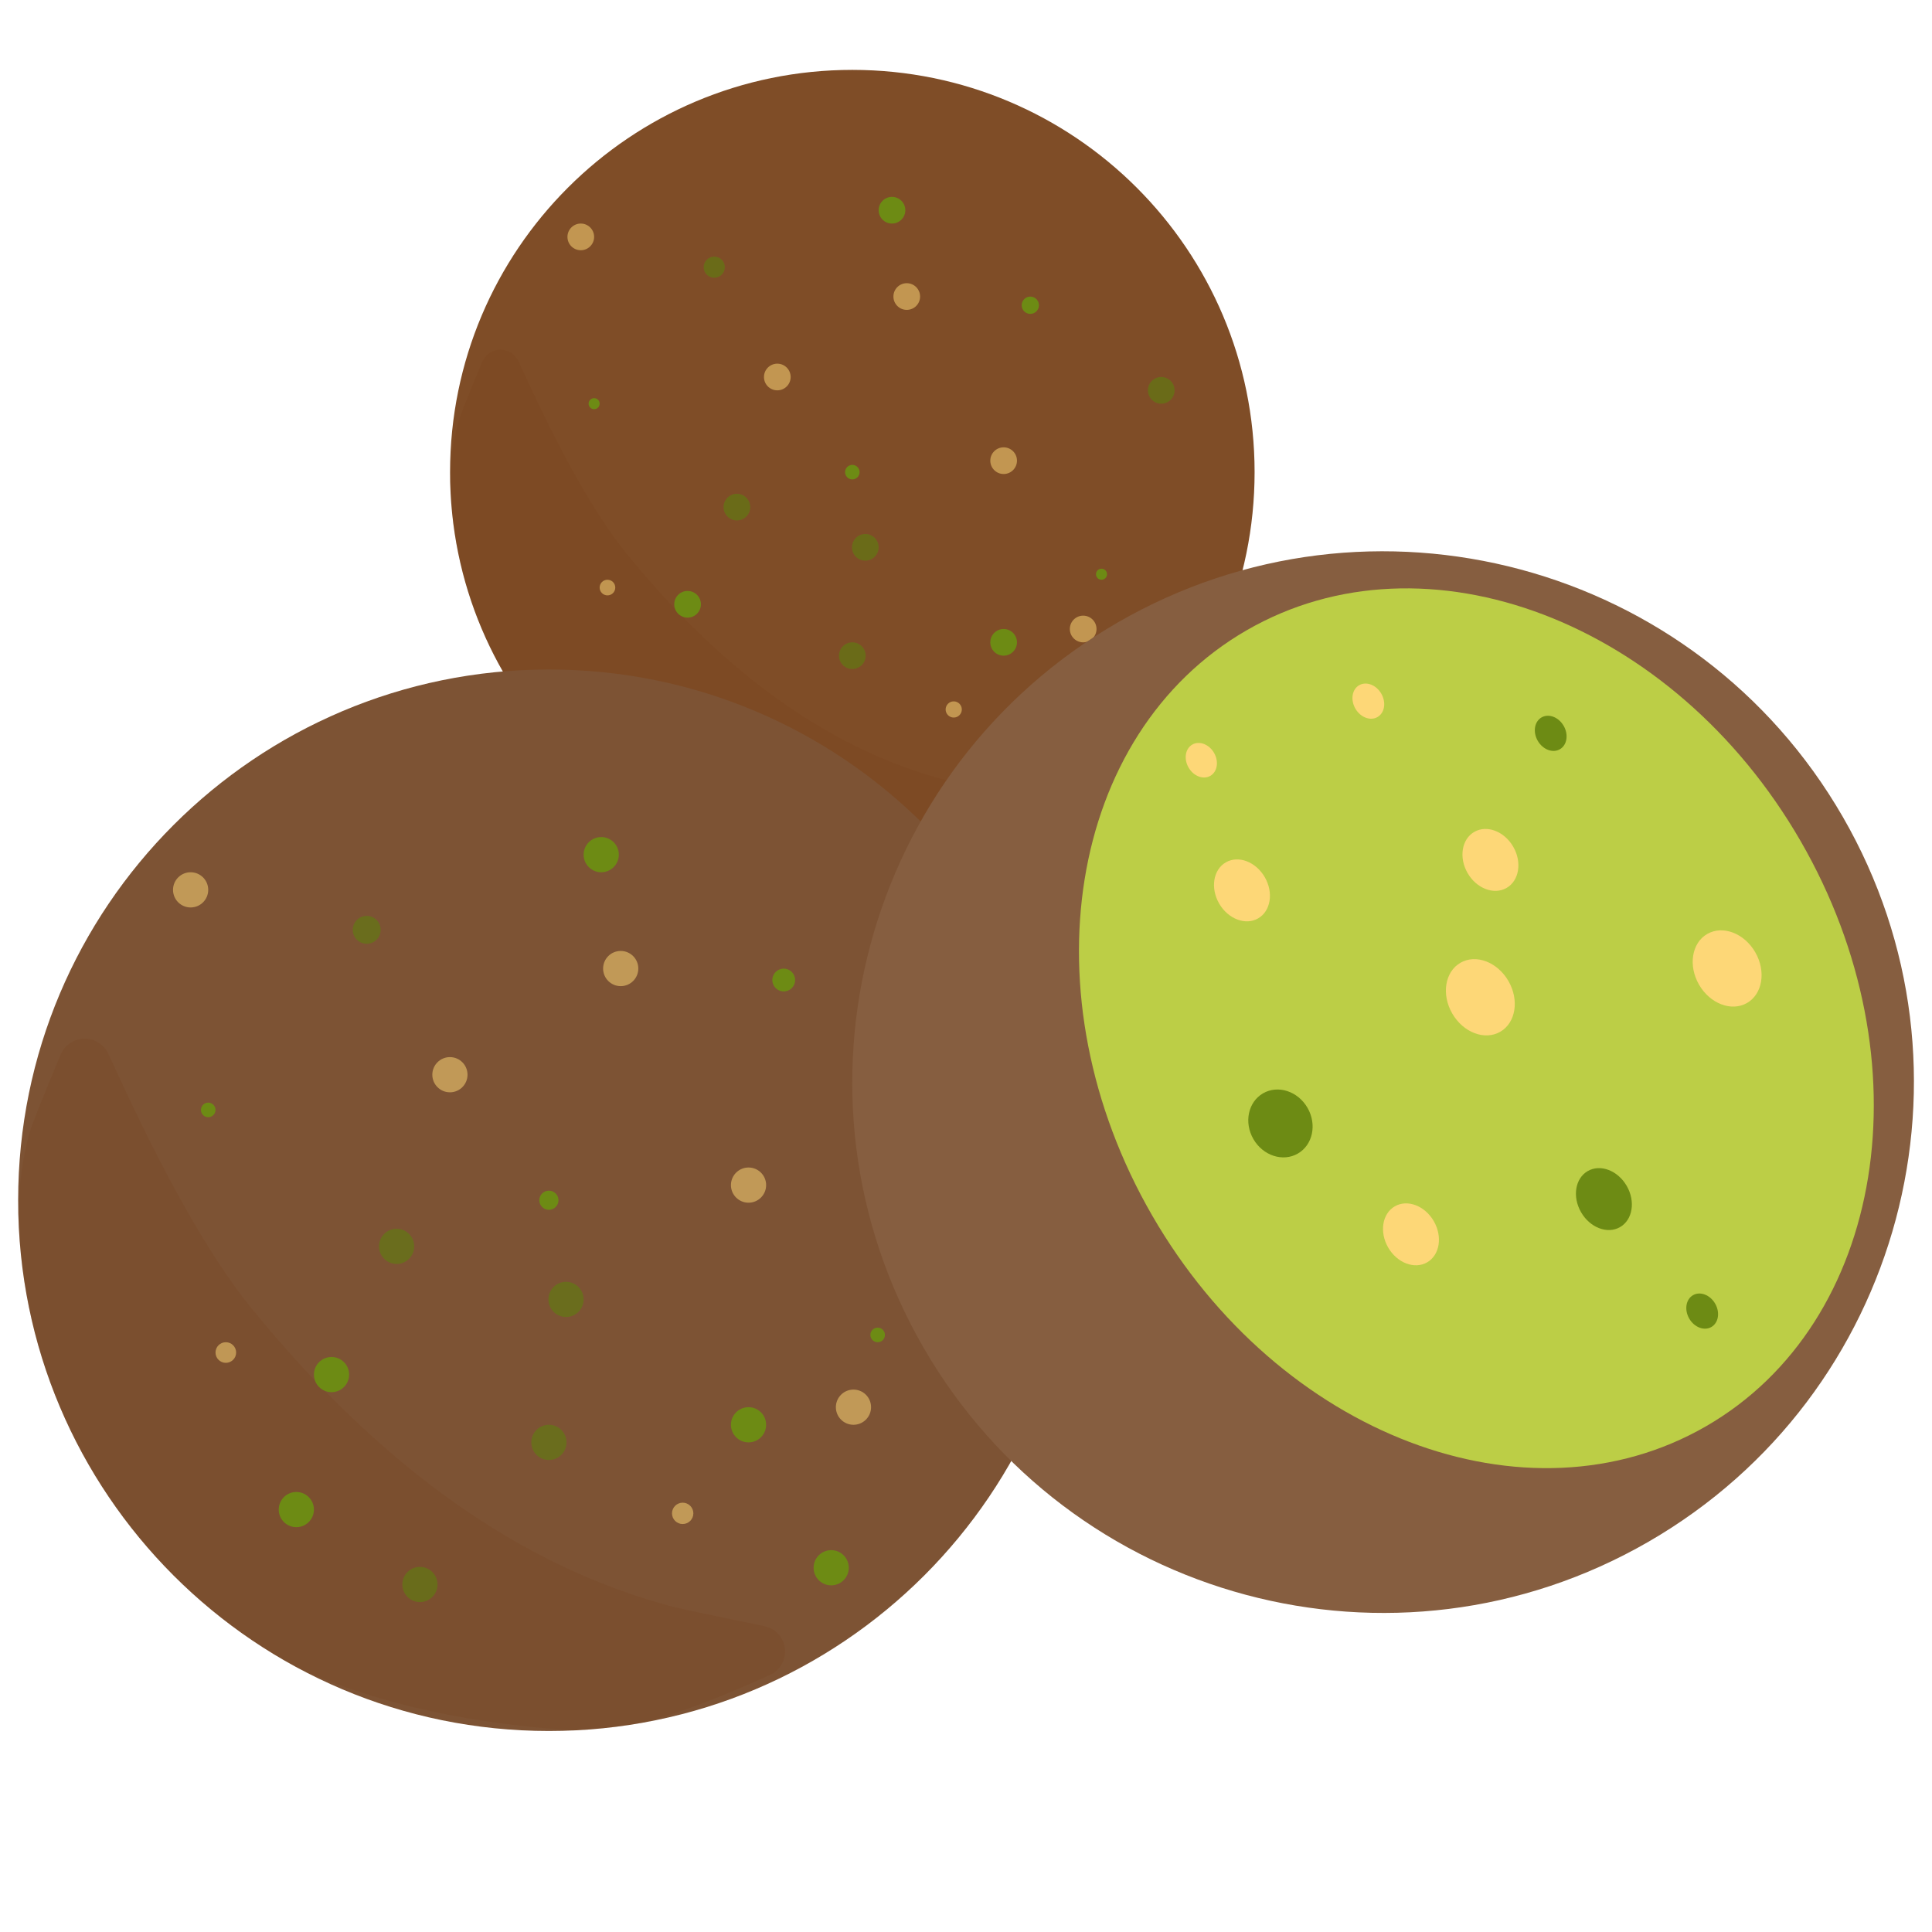
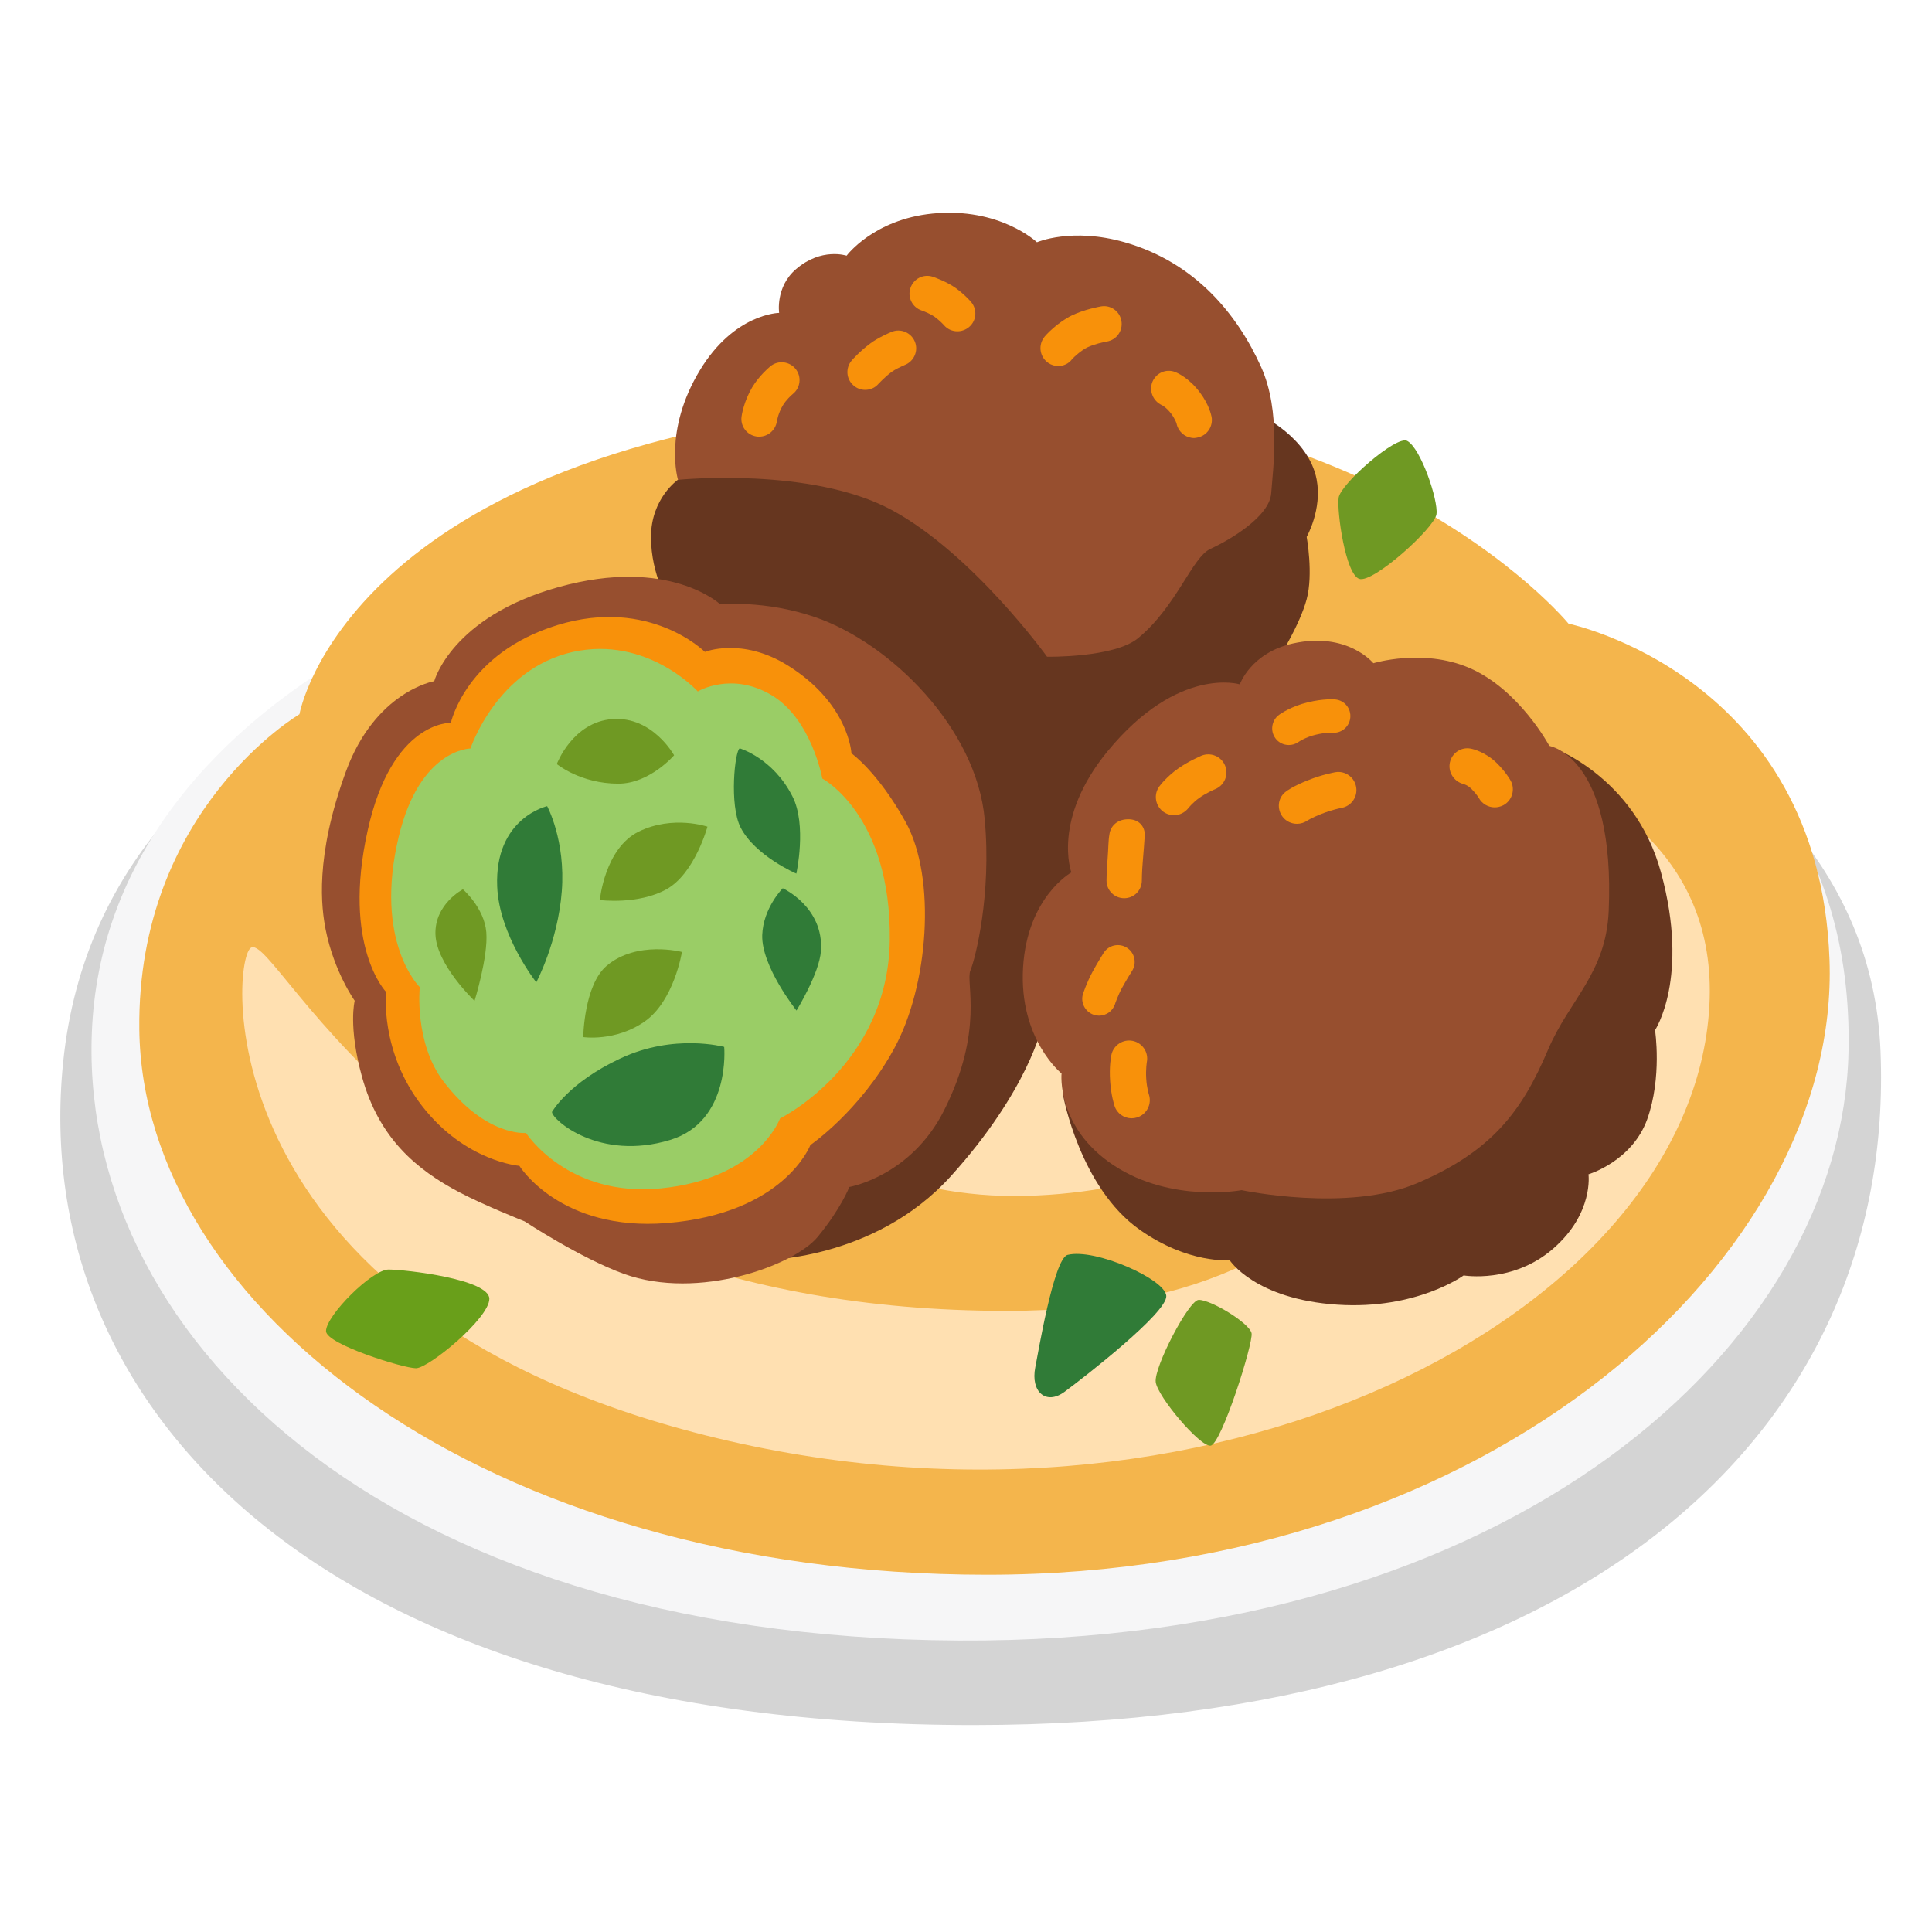
- <svg xmlns="http://www.w3.org/2000/svg" width="100%" height="100%" viewBox="0 0 128 128" version="1.1" xml:space="preserve" style="fill-rule:evenodd;clip-rule:evenodd;stroke-linejoin:round;stroke-miterlimit:1.414;">
-   <g transform="matrix(1.1756,0,0,1.1756,-3.71926,-15.5822)">
-     <g transform="matrix(0.812238,0,0,0.812238,28.5271,17.1923)">
-       <g transform="matrix(1,0,0,1,-36.0885,-36.0885)">
-         <circle cx="64" cy="64" r="27.911" style="fill:rgb(127,77,39);" />
-       </g>
-       <path d="M0.007,28.556C0.044,27.166 0.218,25.804 0.555,24.511C0.7,23.95 1.499,22.006 2.219,20.294C2.416,19.781 2.901,19.435 3.45,19.416C4,19.396 4.507,19.707 4.74,20.205C5.218,21.237 5.7,22.274 5.934,22.765C7.554,26.166 9.866,30.645 12.298,33.626C19.189,42.072 26.532,47.194 34.405,49.283C34.865,49.405 37.13,49.871 39.263,50.313C39.849,50.441 40.282,50.938 40.328,51.536C40.374,52.135 40.023,52.692 39.463,52.909C37.398,53.84 35.003,54.836 32.836,55.389C31.65,55.601 30.439,55.737 29.207,55.793C24.082,55.466 19.112,54.502 14.761,52.533C6.157,47.923 0.243,38.936 0.007,28.556Z" style="fill:rgb(115,61,20);fill-opacity:0.157;" />
-       <g transform="matrix(0.0180548,0,0,0.0180548,26.756,26.756)">
-         <circle cx="64" cy="64" r="27.911" style="fill:rgb(109,139,20);" />
-       </g>
-       <g transform="matrix(0.0262924,0,0,0.0262924,16.6486,12.0083)">
-         <circle cx="64" cy="64" r="27.911" style="fill:rgb(96,123,18);fill-opacity:0.659;" />
-       </g>
-       <g transform="matrix(0.0331571,0,0,0.0331571,14.3584,34.9579)">
-         <circle cx="64" cy="64" r="27.911" style="fill:rgb(109,139,20);" />
-       </g>
-       <g transform="matrix(0.0331571,0,0,0.0331571,12.5074,42.057)">
-         <circle cx="64" cy="64" r="27.911" style="fill:rgb(109,139,20);" />
-       </g>
-       <g transform="matrix(0.0194278,0,0,0.0194278,9.67835,34.6765)">
-         <circle cx="64" cy="64" r="27.911" style="fill:rgb(253,215,119);fill-opacity:0.529;" />
-       </g>
-       <g transform="matrix(0.0331571,0,0,0.0331571,17.781,28.2148)">
-         <circle cx="64" cy="64" r="27.911" style="fill:rgb(96,123,18);fill-opacity:0.659;" />
-       </g>
-       <g transform="matrix(0.0201142,0,0,0.0201142,33.6596,43.09)">
-         <circle cx="64" cy="64" r="27.911" style="fill:rgb(253,215,119);fill-opacity:0.529;" />
-       </g>
-       <g transform="matrix(0.0331571,0,0,0.0331571,41.8062,36.6722)">
-         <circle cx="64" cy="64" r="27.911" style="fill:rgb(253,215,119);fill-opacity:0.529;" />
-       </g>
-       <g transform="matrix(0.0137293,0,0,0.0137293,44.322,34.1157)">
-         <circle cx="64" cy="64" r="27.911" style="fill:rgb(109,139,20);" />
-       </g>
-       <g transform="matrix(0.0214872,0,0,0.0214872,38.8857,14.9556)">
-         <circle cx="64" cy="64" r="27.911" style="fill:rgb(109,139,20);" />
-       </g>
-       <g transform="matrix(0.0331571,0,0,0.0331571,36.2879,37.5977)">
-         <circle cx="64" cy="64" r="27.911" style="fill:rgb(109,139,20);" />
-       </g>
-       <g transform="matrix(0.0331571,0,0,0.0331571,40.6351,45.1159)">
-         <circle cx="64" cy="64" r="27.911" style="fill:rgb(109,139,20);" />
-       </g>
-       <g transform="matrix(0.0137293,0,0,0.0137293,9.11759,22.2824)">
-         <circle cx="64" cy="64" r="27.911" style="fill:rgb(109,139,20);" />
-       </g>
-       <g transform="matrix(0.0331571,0,0,0.0331571,19.0081,45.9958)">
-         <circle cx="64" cy="64" r="27.911" style="fill:rgb(96,123,18);fill-opacity:0.659;" />
-       </g>
-       <g transform="matrix(0.0331571,0,0,0.0331571,36.2879,24.9932)">
-         <circle cx="64" cy="64" r="27.911" style="fill:rgb(253,215,119);fill-opacity:0.529;" />
-       </g>
-       <g transform="matrix(0.0331571,0,0,0.0331571,28.5415,7.61594)">
-         <circle cx="64" cy="64" r="27.911" style="fill:rgb(109,139,20);" />
-       </g>
-       <g transform="matrix(0.0331571,0,0,0.0331571,26.6906,31.0049)">
-         <circle cx="64" cy="64" r="27.911" style="fill:rgb(96,123,18);fill-opacity:0.659;" />
-       </g>
-       <g transform="matrix(0.0331571,0,0,0.0331571,25.7894,38.5231)">
-         <circle cx="64" cy="64" r="27.911" style="fill:rgb(96,123,18);fill-opacity:0.659;" />
-       </g>
-       <g transform="matrix(0.0331571,0,0,0.0331571,47.2246,20.1135)">
-         <circle cx="64" cy="64" r="27.911" style="fill:rgb(96,123,18);fill-opacity:0.659;" />
-       </g>
-       <g transform="matrix(0.0331571,0,0,0.0331571,6.94874,9.46687)">
-         <circle cx="64" cy="64" r="27.911" style="fill:rgb(253,215,119);fill-opacity:0.529;" />
-       </g>
-       <g transform="matrix(0.0331571,0,0,0.0331571,20.5845,19.1881)">
-         <circle cx="64" cy="64" r="27.911" style="fill:rgb(253,215,119);fill-opacity:0.529;" />
-       </g>
-       <g transform="matrix(0.0331571,0,0,0.0331571,29.5659,13.605)">
-         <circle cx="64" cy="64" r="27.911" style="fill:rgb(253,215,119);fill-opacity:0.529;" />
-       </g>
-     </g>
-     <g transform="matrix(1.07166,0,0,1.07166,4.18593,50.9844)">
-       <g transform="matrix(1,0,0,1,-36.0885,-36.0885)">
-         <circle cx="64" cy="64" r="27.911" style="fill:rgb(125,83,52);" />
-       </g>
-       <path d="M0.007,28.556C0.044,27.166 0.218,25.804 0.555,24.511C0.7,23.95 1.499,22.006 2.219,20.294C2.416,19.781 2.901,19.435 3.45,19.416C4,19.396 4.507,19.707 4.74,20.205C5.218,21.237 5.7,22.274 5.934,22.765C7.554,26.166 9.866,30.645 12.298,33.626C19.189,42.072 26.532,47.194 34.405,49.283C34.865,49.405 37.13,49.871 39.263,50.313C39.849,50.441 40.282,50.938 40.328,51.536C40.374,52.135 40.023,52.692 39.463,52.909C37.398,53.84 35.003,54.836 32.836,55.389C31.65,55.601 30.439,55.737 29.207,55.793C24.082,55.466 19.112,54.502 14.761,52.533C6.157,47.923 0.243,38.936 0.007,28.556Z" style="fill:rgb(115,61,20);fill-opacity:0.157;" />
-       <g transform="matrix(0.0180548,0,0,0.0180548,26.756,26.756)">
-         <circle cx="64" cy="64" r="27.911" style="fill:rgb(109,139,20);" />
-       </g>
-       <g transform="matrix(0.0262924,0,0,0.0262924,16.6486,12.0083)">
-         <circle cx="64" cy="64" r="27.911" style="fill:rgb(96,123,18);fill-opacity:0.659;" />
-       </g>
-       <g transform="matrix(0.0331571,0,0,0.0331571,14.3584,34.9579)">
-         <circle cx="64" cy="64" r="27.911" style="fill:rgb(109,139,20);" />
-       </g>
-       <g transform="matrix(0.0331571,0,0,0.0331571,12.5074,42.057)">
-         <circle cx="64" cy="64" r="27.911" style="fill:rgb(109,139,20);" />
-       </g>
-       <g transform="matrix(0.0194278,0,0,0.0194278,9.67835,34.6765)">
-         <circle cx="64" cy="64" r="27.911" style="fill:rgb(253,215,119);fill-opacity:0.529;" />
-       </g>
-       <g transform="matrix(0.0331571,0,0,0.0331571,17.781,28.2148)">
-         <circle cx="64" cy="64" r="27.911" style="fill:rgb(96,123,18);fill-opacity:0.659;" />
-       </g>
-       <g transform="matrix(0.0201142,0,0,0.0201142,33.6596,43.09)">
-         <circle cx="64" cy="64" r="27.911" style="fill:rgb(253,215,119);fill-opacity:0.529;" />
-       </g>
-       <g transform="matrix(0.0331571,0,0,0.0331571,41.8062,36.6722)">
-         <circle cx="64" cy="64" r="27.911" style="fill:rgb(253,215,119);fill-opacity:0.529;" />
-       </g>
-       <g transform="matrix(0.0137293,0,0,0.0137293,44.322,34.1157)">
-         <circle cx="64" cy="64" r="27.911" style="fill:rgb(109,139,20);" />
-       </g>
-       <g transform="matrix(0.0214872,0,0,0.0214872,38.8857,14.9556)">
-         <circle cx="64" cy="64" r="27.911" style="fill:rgb(109,139,20);" />
-       </g>
-       <g transform="matrix(0.0331571,0,0,0.0331571,36.2879,37.5977)">
-         <circle cx="64" cy="64" r="27.911" style="fill:rgb(109,139,20);" />
-       </g>
-       <g transform="matrix(0.0331571,0,0,0.0331571,40.6351,45.1159)">
-         <circle cx="64" cy="64" r="27.911" style="fill:rgb(109,139,20);" />
-       </g>
-       <g transform="matrix(0.0137293,0,0,0.0137293,9.11759,22.2824)">
-         <circle cx="64" cy="64" r="27.911" style="fill:rgb(109,139,20);" />
-       </g>
-       <g transform="matrix(0.0331571,0,0,0.0331571,19.0081,45.9958)">
-         <circle cx="64" cy="64" r="27.911" style="fill:rgb(96,123,18);fill-opacity:0.659;" />
-       </g>
-       <g transform="matrix(0.0331571,0,0,0.0331571,36.2879,24.9932)">
-         <circle cx="64" cy="64" r="27.911" style="fill:rgb(253,215,119);fill-opacity:0.529;" />
-       </g>
-       <g transform="matrix(0.0331571,0,0,0.0331571,28.5415,7.61594)">
-         <circle cx="64" cy="64" r="27.911" style="fill:rgb(109,139,20);" />
-       </g>
-       <g transform="matrix(0.0331571,0,0,0.0331571,26.6906,31.0049)">
-         <circle cx="64" cy="64" r="27.911" style="fill:rgb(96,123,18);fill-opacity:0.659;" />
-       </g>
-       <g transform="matrix(0.0331571,0,0,0.0331571,25.7894,38.5231)">
-         <circle cx="64" cy="64" r="27.911" style="fill:rgb(96,123,18);fill-opacity:0.659;" />
-       </g>
-       <g transform="matrix(0.0331571,0,0,0.0331571,47.2246,20.1135)">
-         <circle cx="64" cy="64" r="27.911" style="fill:rgb(96,123,18);fill-opacity:0.659;" />
-       </g>
-       <g transform="matrix(0.0331571,0,0,0.0331571,6.94874,9.46687)">
-         <circle cx="64" cy="64" r="27.911" style="fill:rgb(253,215,119);fill-opacity:0.529;" />
-       </g>
-       <g transform="matrix(0.0331571,0,0,0.0331571,20.5845,19.1881)">
-         <circle cx="64" cy="64" r="27.911" style="fill:rgb(253,215,119);fill-opacity:0.529;" />
-       </g>
-       <g transform="matrix(0.0331571,0,0,0.0331571,29.5659,13.605)">
-         <circle cx="64" cy="64" r="27.911" style="fill:rgb(253,215,119);fill-opacity:0.529;" />
-       </g>
-     </g>
-     <g transform="matrix(0.928085,-0.53583,0.53583,0.928085,-42.1908,47.2926)">
-       <g transform="matrix(1,0,0,1,23.0692,15.3034)">
-         <circle cx="64" cy="64" r="27.911" style="fill:rgb(134,94,64);" />
-       </g>
-       <g transform="matrix(0.705401,0,0,0.865794,47.5881,23.8926)">
-         <circle cx="64" cy="64" r="27.911" style="fill:rgb(188,206,70);" />
-       </g>
-       <g transform="matrix(0.0496442,0,0,0.0609323,82.5064,62.9607)">
-         <circle cx="64" cy="64" r="27.911" style="fill:rgb(253,215,119);" />
-       </g>
-       <g transform="matrix(0.0496442,0,0,0.0609323,90.8726,86.5368)">
-         <circle cx="64" cy="64" r="27.911" style="fill:rgb(109,139,20);" />
-       </g>
-       <g transform="matrix(0.0496442,0,0,0.0609323,94.6225,68.1063)">
-         <circle cx="64" cy="64" r="27.911" style="fill:rgb(253,215,119);" />
-       </g>
-       <g transform="matrix(0.0277113,0,0,0.0340123,85.4808,57.6871)">
-         <circle cx="64" cy="64" r="27.911" style="fill:rgb(253,215,119);" />
-       </g>
-       <g transform="matrix(0.0281978,0,0,0.0346094,102.069,65.6114)">
-         <circle cx="64" cy="64" r="27.911" style="fill:rgb(109,139,20);" />
-       </g>
-       <g transform="matrix(0.0611436,0,0,0.0750463,89.8156,73.1936)">
-         <circle cx="64" cy="64" r="27.911" style="fill:rgb(253,215,119);" />
-       </g>
-       <g transform="matrix(0.0496442,0,0,0.0609323,81.1592,83.0696)">
-         <circle cx="64" cy="64" r="27.911" style="fill:rgb(253,215,119);" />
-       </g>
-       <g transform="matrix(0.0611436,0,0,0.0750463,101.813,78.3709)">
-         <circle cx="64" cy="64" r="27.911" style="fill:rgb(253,215,119);" />
-       </g>
-       <g transform="matrix(0.0281978,0,0,0.0346094,94.6094,59.3496)">
-         <circle cx="64" cy="64" r="27.911" style="fill:rgb(253,215,119);" />
-       </g>
-       <g transform="matrix(0.0281978,0,0,0.0346094,93.7759,95.9071)">
-         <circle cx="64" cy="64" r="27.911" style="fill:rgb(109,139,20);" />
-       </g>
-       <g transform="matrix(0.0588751,0,0,0.0655449,77.5395,74.2919)">
-         <circle cx="64" cy="64" r="27.911" style="fill:rgb(109,139,20);" />
-       </g>
-     </g>
+ <svg xmlns="http://www.w3.org/2000/svg" version="1.1" id="Layer_3" x="0px" y="0px" viewBox="0 0 128 128" style="enable-background:new 0 0 128 128;" xml:space="preserve">
+   <path style="fill:#D4D4D4;" d="M64.48,114.29c40.2,0,61.13-19.34,60.11-44.65C123.63,45.67,90,36.78,65.64,36.78  S6.9,43.41,4.18,70.41C1.86,93.42,21.57,114.29,64.48,114.29z" />
+   <path style="fill:#F6F6F7;" d="M63.52,108.69c36.72,0.19,58.55-19.6,58.95-39.04C123.05,42,92.12,34.85,63.32,34.08  C35.61,33.33,7.39,45.7,6.11,67.9C4.95,88,24.85,108.48,63.52,108.69z" />
+   <path style="fill:#F4B54C;" d="M9.23,68.2C9.44,86.52,32,104.33,65.39,104.33c33.73,0,56.53-21.24,55.82-40.75  c-0.68-18.83-17.29-22.26-17.29-22.26S89.91,24.2,58.54,26.77c-35.61,2.91-38.7,20.55-38.7,20.55S9.06,53.65,9.23,68.2z" />
+   <path style="fill:#FFE0B1;" d="M16.6,62.81c-1.36,1.13-2.73,23.64,29.35,32.08c34.06,8.96,66.17-7.8,67.3-28.24  S81.2,47.37,81.2,47.37s-0.28,8.88-0.14,12.41c0.14,3.53-12.5,7.33-22.84,7.47c-10.29,0.14-16.07-2.12-16.07-2.12  s9.21,14.53,25.8,14.1C84.3,78.82,94.46,67.4,94.46,67.4s-0.95,19.45-27.74,19.45C28.79,86.85,18.29,61.4,16.6,62.81z" />
+   <path style="fill:#66361F;" d="M54.08,28.77l-9.16,3.01c0,0-1.79,1.23-1.79,3.8c0,2.57,1.23,4.47,1.23,4.47l6.03,43.44  c0,0,7.48,0.11,12.62-5.58c5.14-5.69,6.03-9.94,6.03-9.94l2.19,1.12l-0.79,3.51c0,0,1.11,6.09,5.08,8.88  c3.22,2.27,5.95,2.01,5.95,2.01s1.65,2.59,7.15,2.95c5.24,0.34,8.35-1.94,8.35-1.94s3.27,0.56,5.95-1.79  c2.68-2.34,2.32-4.91,2.32-4.91s2.88-0.85,3.89-3.64c1-2.79,0.52-5.91,0.52-5.91s2.3-3.45,0.4-10.43c-1.75-6.46-7.37-8.37-7.37-8.37  L84.78,43.5c0,0,1.34-2.12,1.79-3.8c0.45-1.67,0-4.13,0-4.13s1.04-1.82,0.66-3.81c-0.53-2.76-3.67-4.23-3.67-4.23L54.08,28.77z" />
+   <path style="fill:#974F2F;" d="M51.62,20.73c0,0-2.97,0.03-5.25,3.8c-2.44,4.03-1.45,7.26-1.45,7.26s8.82-0.89,14.18,2.01  c5.36,2.9,10.27,9.71,10.27,9.71s4.44,0.08,6.03-1.23c2.57-2.12,3.57-5.36,4.8-5.92s3.91-2.12,4.02-3.68  c0.11-1.56,0.67-5.41-0.67-8.37c-1.56-3.46-4.35-6.92-9.04-8.26c-3.5-1-5.81,0-5.81,0s-2.46-2.34-6.92-1.9  c-3.91,0.39-5.69,2.79-5.69,2.79s-1.67-0.56-3.35,0.89C51.36,19.01,51.62,20.73,51.62,20.73z" />
+   <path style="fill:#974F2F;" d="M47.72,40.04c0,0-3.39-3.19-10.73-1.14c-7.09,1.98-8.22,6.23-8.22,6.23s-3.9,0.66-5.85,5.98  c-2.09,5.71-1.62,9.07-1.34,10.5c0.56,2.79,1.92,4.69,1.92,4.69s-0.44,1.69,0.48,5.03c1.12,4.07,3.59,6.15,6.47,7.67  c1.59,0.84,4.31,1.92,4.31,1.92s3.7,2.44,6.58,3.48c4.94,1.77,11.28-0.56,12.84-2.46c1.56-1.9,2.09-3.3,2.09-3.3s4.08-0.7,6.28-5.08  c2.67-5.31,1.41-8.47,1.74-9.26c0.33-0.78,1.41-5.04,0.95-10.01C64.7,48.25,59,42.61,54.01,40.89  C50.67,39.74,47.72,40.04,47.72,40.04z" />
+   <path style="fill:#974F2F;" d="M82.26,78.85c0,0,7.05,1.5,11.65-0.47c4.93-2.11,6.92-4.75,8.65-8.83c1.41-3.32,3.84-5.05,4.02-9.19  c0.44-10.24-3.93-10.94-3.93-10.94s-2.01-3.77-5.33-5.18c-3.06-1.3-6.33-0.3-6.33-0.3s-1.71-2.11-5.33-1.31  c-2.79,0.62-3.52,2.71-3.52,2.71s-4.07-1.26-8.75,4.42c-3.72,4.52-2.41,8.04-2.41,8.04s-2.92,1.62-3.2,6.3  c-0.28,4.75,2.55,7.02,2.55,7.02s-0.36,3.57,3.46,6.09C77.62,79.73,82.26,78.85,82.26,78.85z" />
+   <path style="fill:#F8910A;" d="M29.87,47.89c0,0-3.9-0.16-5.51,7.13c-1.71,7.68,1.22,10.7,1.22,10.7s-0.44,3.95,2.42,7.6  s6.41,3.92,6.41,3.92s2.69,4.36,9.76,3.79c7.81-0.63,9.52-5.17,9.52-5.17s3.29-2.25,5.55-6.39c2.27-4.14,2.82-11.28,0.76-15.01  c-1.85-3.33-3.59-4.55-3.59-4.55s-0.16-3.3-4.23-5.83c-3.03-1.88-5.48-0.89-5.48-0.89s-3.65-3.65-9.76-1.78  C30.87,43.27,29.87,47.89,29.87,47.89z" />
+   <path style="fill:#9ACD66;" d="M31.17,49.59c0,0-3.35,0.01-4.75,5.83c-1.68,7,1.39,9.98,1.39,9.98s-0.38,3.71,1.59,6.27  c2.82,3.67,5.45,3.39,5.45,3.39s2.76,4.3,8.96,3.67c6.44-0.65,7.87-4.63,7.87-4.63s7.17-3.54,7.27-11.82s-4.47-10.7-4.47-10.7  s-0.71-3.95-3.37-5.53c-2.66-1.58-4.88-0.24-4.88-0.24s-3.35-3.7-8.27-2.62C32.91,44.32,31.17,49.59,31.17,49.59z" />
+   <path style="fill:#699F1A;" d="M21.6,88.19c0,0.86,5.12,2.46,5.96,2.46s4.86-3.31,4.86-4.6c0-1.3-5.57-1.94-6.68-1.94  C24.65,84.11,21.6,87.16,21.6,88.19z" />
+   <path style="fill:#307B37;" d="M70.73,83.14c-0.92,0.23-1.98,6.68-2.14,7.45c-0.32,1.62,0.71,2.53,1.94,1.62  c1.38-1.02,6.81-5.25,6.74-6.35C77.22,84.76,72.55,82.68,70.73,83.14z" />
+   <path style="fill:#6F9923;" d="M79.42,86.12c-0.65,0-2.98,4.47-2.85,5.45c0.13,0.97,2.92,4.28,3.63,4.21  c0.71-0.06,2.85-6.81,2.72-7.45C82.79,87.67,80.26,86.12,79.42,86.12z" />
+   <path style="fill:#6F9923;" d="M93.23,29.21c-0.71-0.39-4.41,2.85-4.54,3.76c-0.13,0.91,0.45,5.06,1.36,5.38  c0.91,0.32,4.99-3.37,5.12-4.28C95.3,33.16,94.14,29.7,93.23,29.21z" />
+   <path style="fill:#6F9923;" d="M39.74,59.63c0,0,0.32-3.44,2.59-4.54c2.27-1.1,4.54-0.32,4.54-0.32s-0.84,3.11-2.72,4.15  C42.27,59.96,39.74,59.63,39.74,59.63z" />
+   <path style="fill:#6F9923;" d="M40.2,63.98c-1.51,1.27-1.56,4.73-1.56,4.73s2.14,0.32,4.08-1.04c1.94-1.36,2.46-4.6,2.46-4.6  S42.21,62.29,40.2,63.98z" />
+   <path style="fill:#6F9923;" d="M36.89,50.62c0,0,1.04-2.79,3.69-2.98c2.66-0.19,4.08,2.4,4.08,2.4s-1.62,1.88-3.69,1.88  C38.45,51.92,36.89,50.62,36.89,50.62z" />
+   <path style="fill:#6F9923;" d="M30.67,58.92c0,0-1.88,0.97-1.82,2.98c0.06,2.01,2.59,4.41,2.59,4.41s0.91-2.92,0.78-4.54  C32.09,60.15,30.67,58.92,30.67,58.92z" />
+   <path style="fill:#307B37;" d="M35.53,65.08c0,0,1.43-2.67,1.69-6.03c0.26-3.37-0.97-5.64-0.97-5.64s-3.49,0.78-3.31,5.32  C33.07,61.97,35.53,65.08,35.53,65.08z" />
+   <path style="fill:#307B37;" d="M49.01,49.58c-0.32,0.13-0.71,3.75,0.06,5.25c0.97,1.88,3.69,3.05,3.69,3.05s0.71-3.23-0.26-5.12  C51.22,50.23,49.01,49.58,49.01,49.58z" />
+   <path style="fill:#307B37;" d="M51.86,58.85c0,0-1.3,1.3-1.36,3.11c-0.06,2.07,2.27,4.99,2.27,4.99s1.52-2.47,1.62-3.95  C54.59,60.09,51.86,58.85,51.86,58.85z" />
+   <path style="fill:#307B37;" d="M36.57,73.67c0,0.5,3.12,3.29,7.84,1.85c4.02-1.23,3.57-6.16,3.57-6.16s-3.31-0.91-6.87,0.76  C37.64,71.74,36.57,73.67,36.57,73.67z" />
+   <g>
+     <path style="fill:#F8910A;" d="M74.48,59.51L74.48,59.51c-0.65,0-1.17-0.52-1.17-1.17c0,0,0-0.61,0.07-1.42   c0.06-0.75,0.04-1.2,0.13-1.69c0.08-0.49,0.51-0.99,1.33-0.95c0.71,0.04,1.04,0.58,1,1.1c-0.04,0.52-0.06,0.96-0.13,1.72   c-0.06,0.69-0.06,1.21-0.06,1.23C75.65,58.99,75.13,59.51,74.48,59.51z" />
+   </g>
+   <g>
+     <path style="fill:#F8910A;" d="M77.78,54.01c-0.25,0-0.5-0.08-0.72-0.24c-0.53-0.4-0.64-1.14-0.25-1.67   c0.05-0.07,0.51-0.67,1.27-1.2c0.67-0.47,1.43-0.79,1.51-0.83c0.61-0.25,1.31,0.03,1.57,0.64c0.26,0.61-0.03,1.31-0.64,1.57   c-0.01,0-0.6,0.25-1.06,0.58c-0.44,0.31-0.72,0.67-0.72,0.67C78.5,53.84,78.14,54.01,77.78,54.01z" />
+   </g>
+   <g>
+     <path style="fill:#F8910A;" d="M85.39,49.36c-0.35,0-0.69-0.16-0.9-0.46c-0.35-0.49-0.24-1.18,0.25-1.54   c0.08-0.06,0.81-0.57,1.91-0.83c1.04-0.25,1.7-0.2,1.82-0.19c0.61,0.06,1.05,0.6,0.99,1.21c-0.06,0.61-0.61,1.06-1.21,0.99l0,0   c-0.01,0-0.42-0.02-1.09,0.14c-0.67,0.16-1.12,0.47-1.12,0.47C85.83,49.3,85.61,49.36,85.39,49.36z" />
+   </g>
+   <g>
+     <path style="fill:#F8910A;" d="M85.93,54.58c-0.36,0-0.72-0.16-0.95-0.46c-0.39-0.51-0.33-1.23,0.17-1.64   c0.12-0.1,0.52-0.39,1.49-0.78c0.97-0.39,1.74-0.52,1.83-0.54c0.65-0.11,1.27,0.33,1.38,0.99c0.11,0.65-0.33,1.27-0.99,1.38   c0,0-0.6,0.11-1.33,0.4c-0.65,0.26-0.88,0.42-0.89,0.42C86.43,54.5,86.18,54.58,85.93,54.58z" />
+   </g>
+   <g>
+     <path style="fill:#F8910A;" d="M99.03,53.49c-0.43,0-0.84-0.23-1.06-0.63l0,0c0,0-0.15-0.26-0.49-0.6   c-0.25-0.25-0.53-0.32-0.53-0.32c-0.63-0.16-1.03-0.8-0.89-1.43c0.14-0.63,0.75-1.04,1.39-0.91c0.16,0.03,0.98,0.23,1.73,0.97   c0.59,0.59,0.86,1.07,0.91,1.16c0.31,0.58,0.09,1.31-0.49,1.62C99.42,53.44,99.22,53.49,99.03,53.49z" />
+   </g>
+   <g>
+     <path style="fill:#F8910A;" d="M72.81,67.29c-0.12,0-0.24-0.02-0.35-0.06c-0.58-0.2-0.9-0.83-0.7-1.41   c0.01-0.03,0.25-0.75,0.62-1.43c0.34-0.63,0.74-1.26,0.74-1.26c0.33-0.52,1.02-0.67,1.54-0.34c0.52,0.33,0.67,1.02,0.34,1.54   c-0.01,0.01-0.36,0.57-0.67,1.13c-0.27,0.5-0.46,1.06-0.46,1.07C73.71,67,73.28,67.29,72.81,67.29z" />
+   </g>
+   <g>
+     <path style="fill:#F8910A;" d="M74.97,74.09c-0.5,0-0.97-0.32-1.13-0.82c-0.02-0.07-0.23-0.7-0.29-1.64   c-0.07-0.95,0.06-1.65,0.08-1.73c0.13-0.65,0.77-1.07,1.41-0.94c0.65,0.13,1.07,0.76,0.94,1.41c0,0.01-0.08,0.47-0.04,1.09   c0.04,0.64,0.18,1.06,0.18,1.06c0.2,0.63-0.14,1.3-0.77,1.51C75.22,74.07,75.09,74.09,74.97,74.09z" />
+   </g>
+   <g>
+     <path style="fill:#F8910A;" d="M70.11,24.25c-0.22,0-0.45-0.06-0.65-0.2c-0.54-0.36-0.69-1.09-0.33-1.64c0.16-0.25,1-1.09,1.9-1.52   c0.84-0.4,1.81-0.57,1.92-0.59c0.64-0.11,1.25,0.33,1.35,0.98c0.1,0.64-0.33,1.25-0.98,1.35c-0.2,0.03-0.82,0.17-1.27,0.38   c-0.42,0.2-0.89,0.64-1.01,0.77C70.82,24.09,70.47,24.25,70.11,24.25z" />
+   </g>
+   <g>
+     <path style="fill:#F8910A;" d="M78.96,29.01c-0.49-0.06-0.91-0.44-1.01-0.95c0,0,0,0,0,0c0,0-0.08-0.27-0.34-0.63   c-0.33-0.44-0.63-0.59-0.64-0.59c-0.58-0.27-0.86-0.95-0.62-1.54c0.25-0.59,0.89-0.88,1.49-0.66c0.15,0.06,0.94,0.39,1.67,1.38   c0.59,0.79,0.73,1.46,0.76,1.59c0.12,0.64-0.3,1.26-0.94,1.38C79.21,29.02,79.08,29.03,78.96,29.01z" />
+   </g>
+   <g>
+     <path style="fill:#F8910A;" d="M63.43,21.95c-0.34,0-0.67-0.14-0.9-0.42l0,0c0,0-0.24-0.27-0.62-0.55   c-0.23-0.16-0.64-0.34-0.85-0.41c-0.62-0.21-0.95-0.88-0.74-1.49c0.21-0.62,0.87-0.95,1.49-0.74c0.09,0.03,0.89,0.31,1.49,0.73   c0.61,0.44,1,0.89,1.04,0.94c0.42,0.5,0.36,1.24-0.14,1.66C63.97,21.86,63.7,21.95,63.43,21.95z" />
+   </g>
+   <g>
+     <path style="fill:#F8910A;" d="M57.32,25.83c-0.28,0-0.56-0.1-0.78-0.3c-0.49-0.43-0.53-1.17-0.1-1.66c0.05-0.06,0.52-0.59,1.2-1.1   c0.51-0.39,1.28-0.72,1.43-0.78c0.6-0.25,1.29,0.04,1.54,0.64c0.25,0.6-0.04,1.29-0.64,1.54c-0.26,0.11-0.7,0.32-0.91,0.48   c-0.49,0.37-0.85,0.78-0.86,0.78C57.97,25.7,57.65,25.83,57.32,25.83z" />
+   </g>
+   <g>
+     <path style="fill:#F8910A;" d="M50.3,28.93c-0.06,0-0.11,0-0.17-0.01c-0.64-0.09-1.09-0.68-1-1.32c0.01-0.1,0.15-1,0.7-1.93   c0.47-0.79,1.14-1.34,1.22-1.41c0.51-0.41,1.25-0.32,1.66,0.18c0.41,0.51,0.33,1.25-0.18,1.66l0,0c-0.11,0.09-0.46,0.41-0.67,0.77   c-0.31,0.52-0.39,1.04-0.39,1.05C51.38,28.5,50.88,28.93,50.3,28.93z" />
  </g>
</svg>
